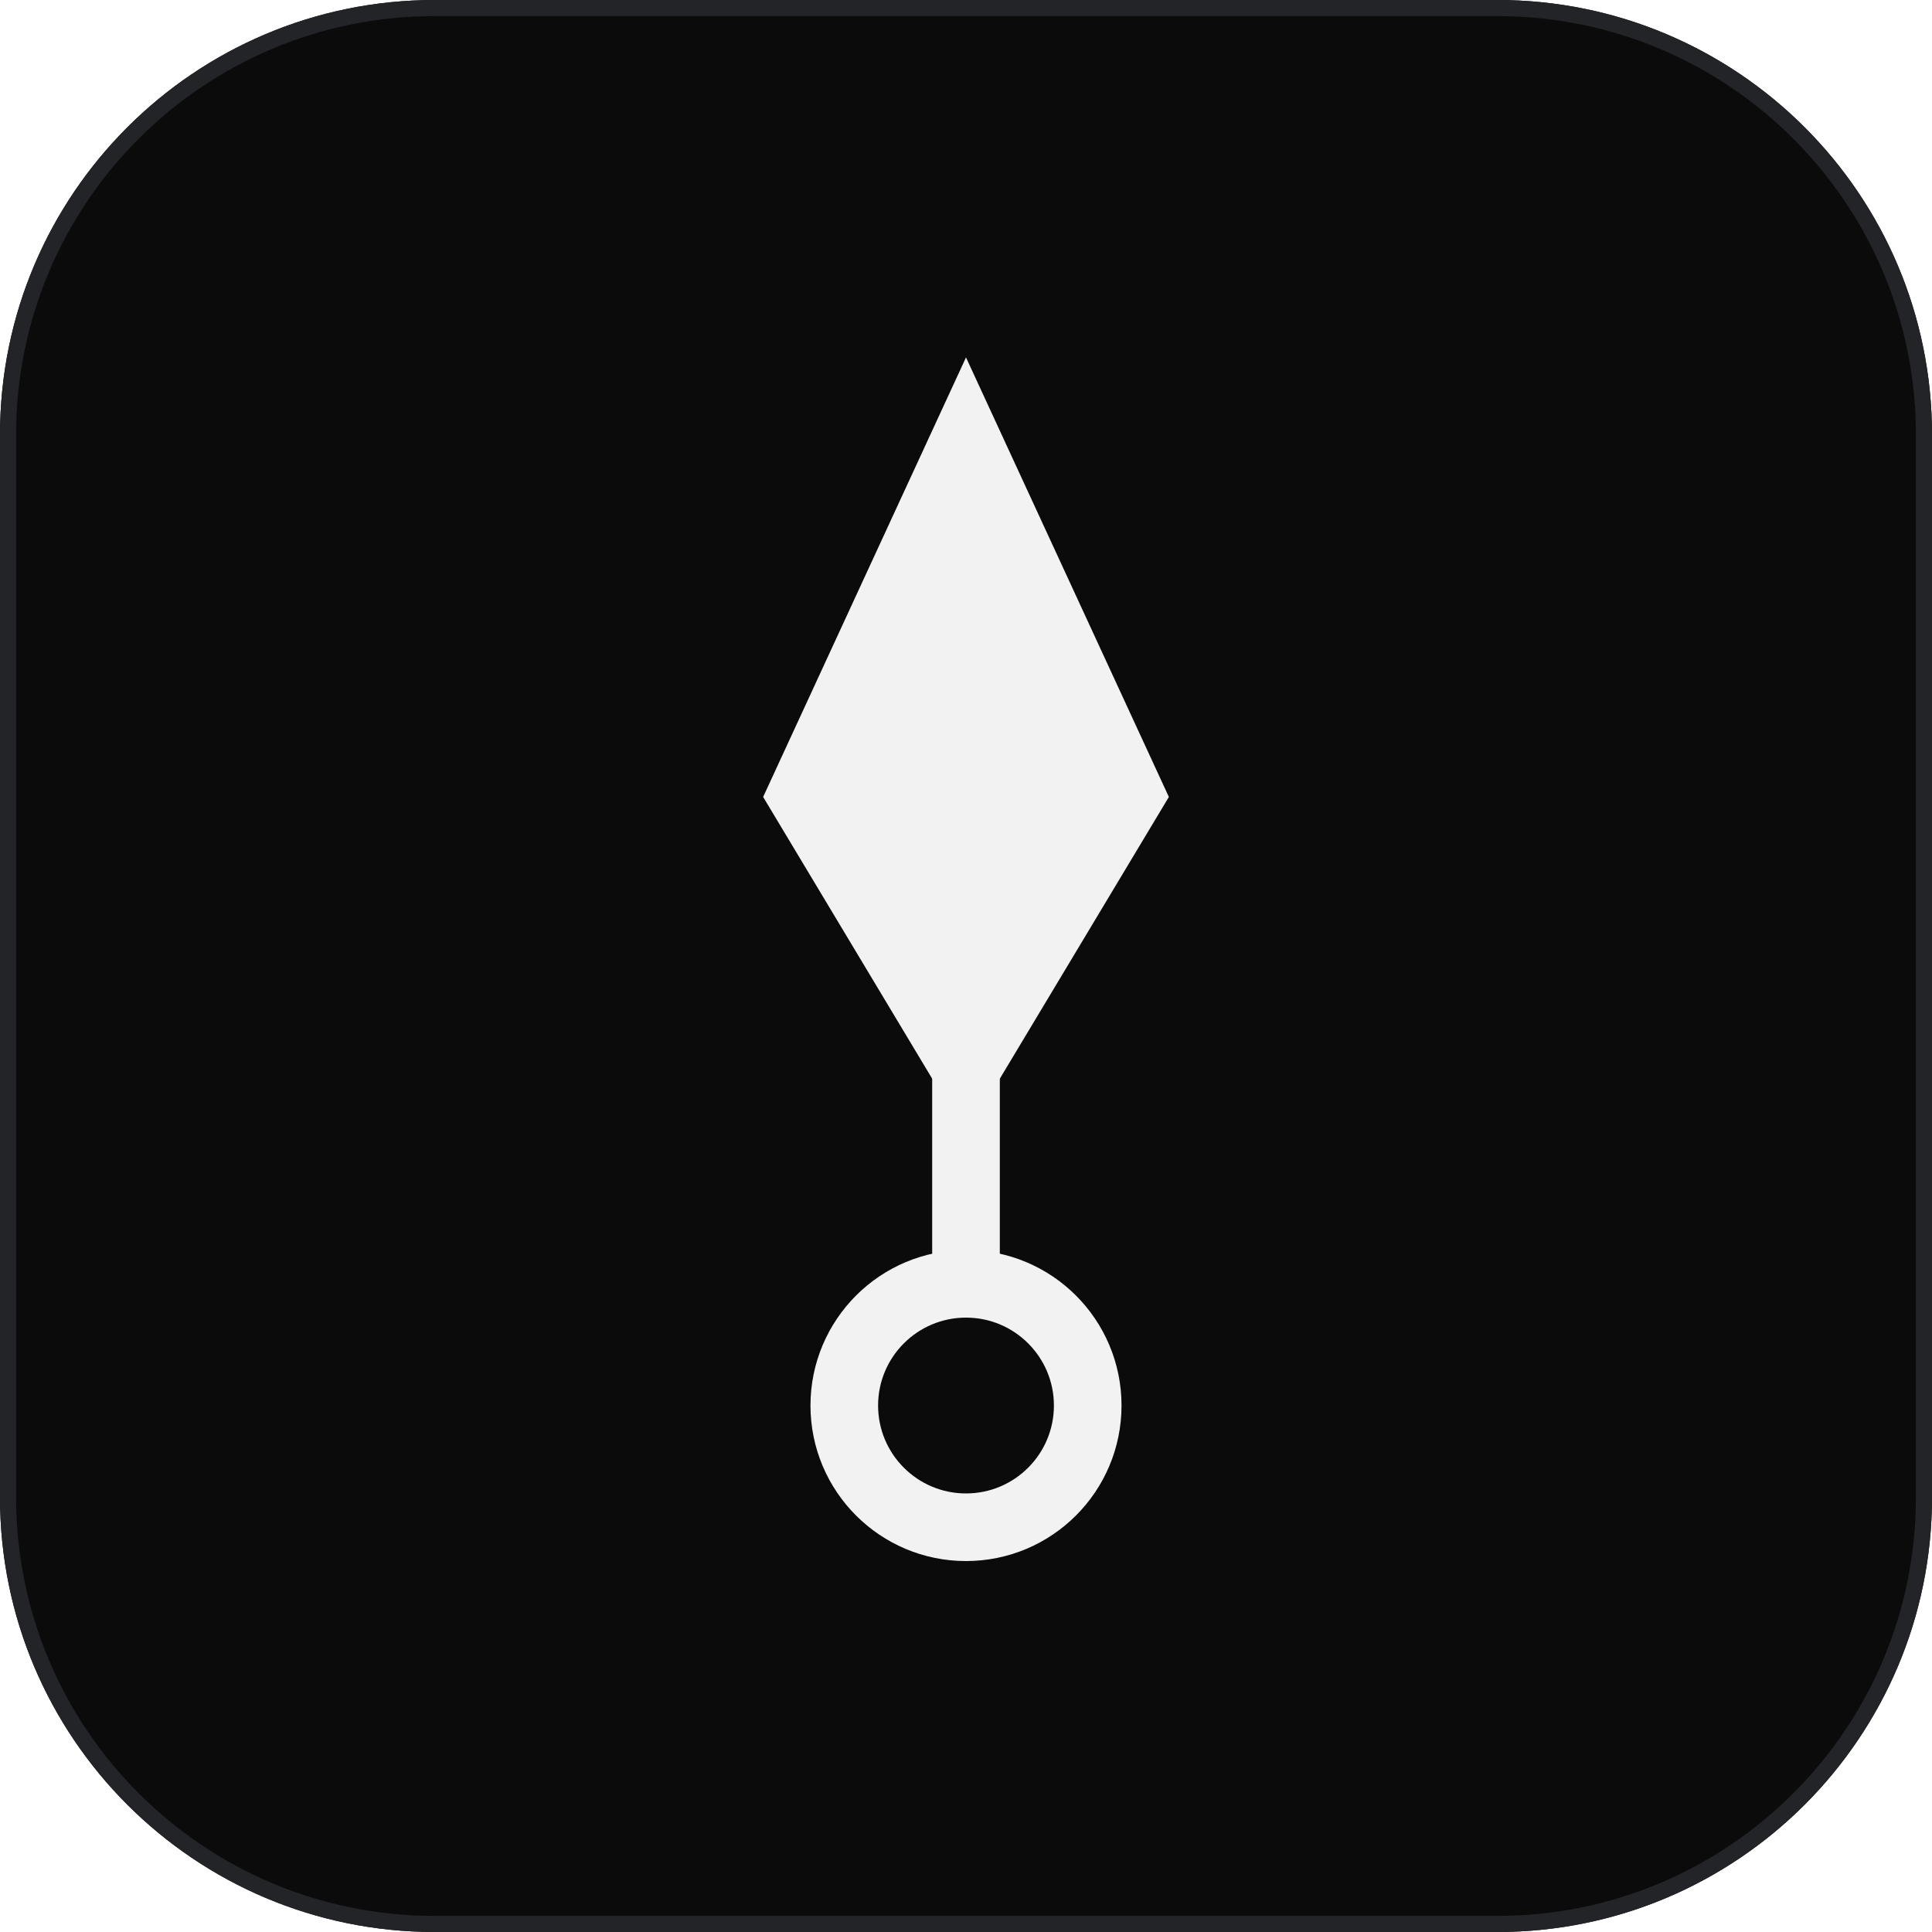
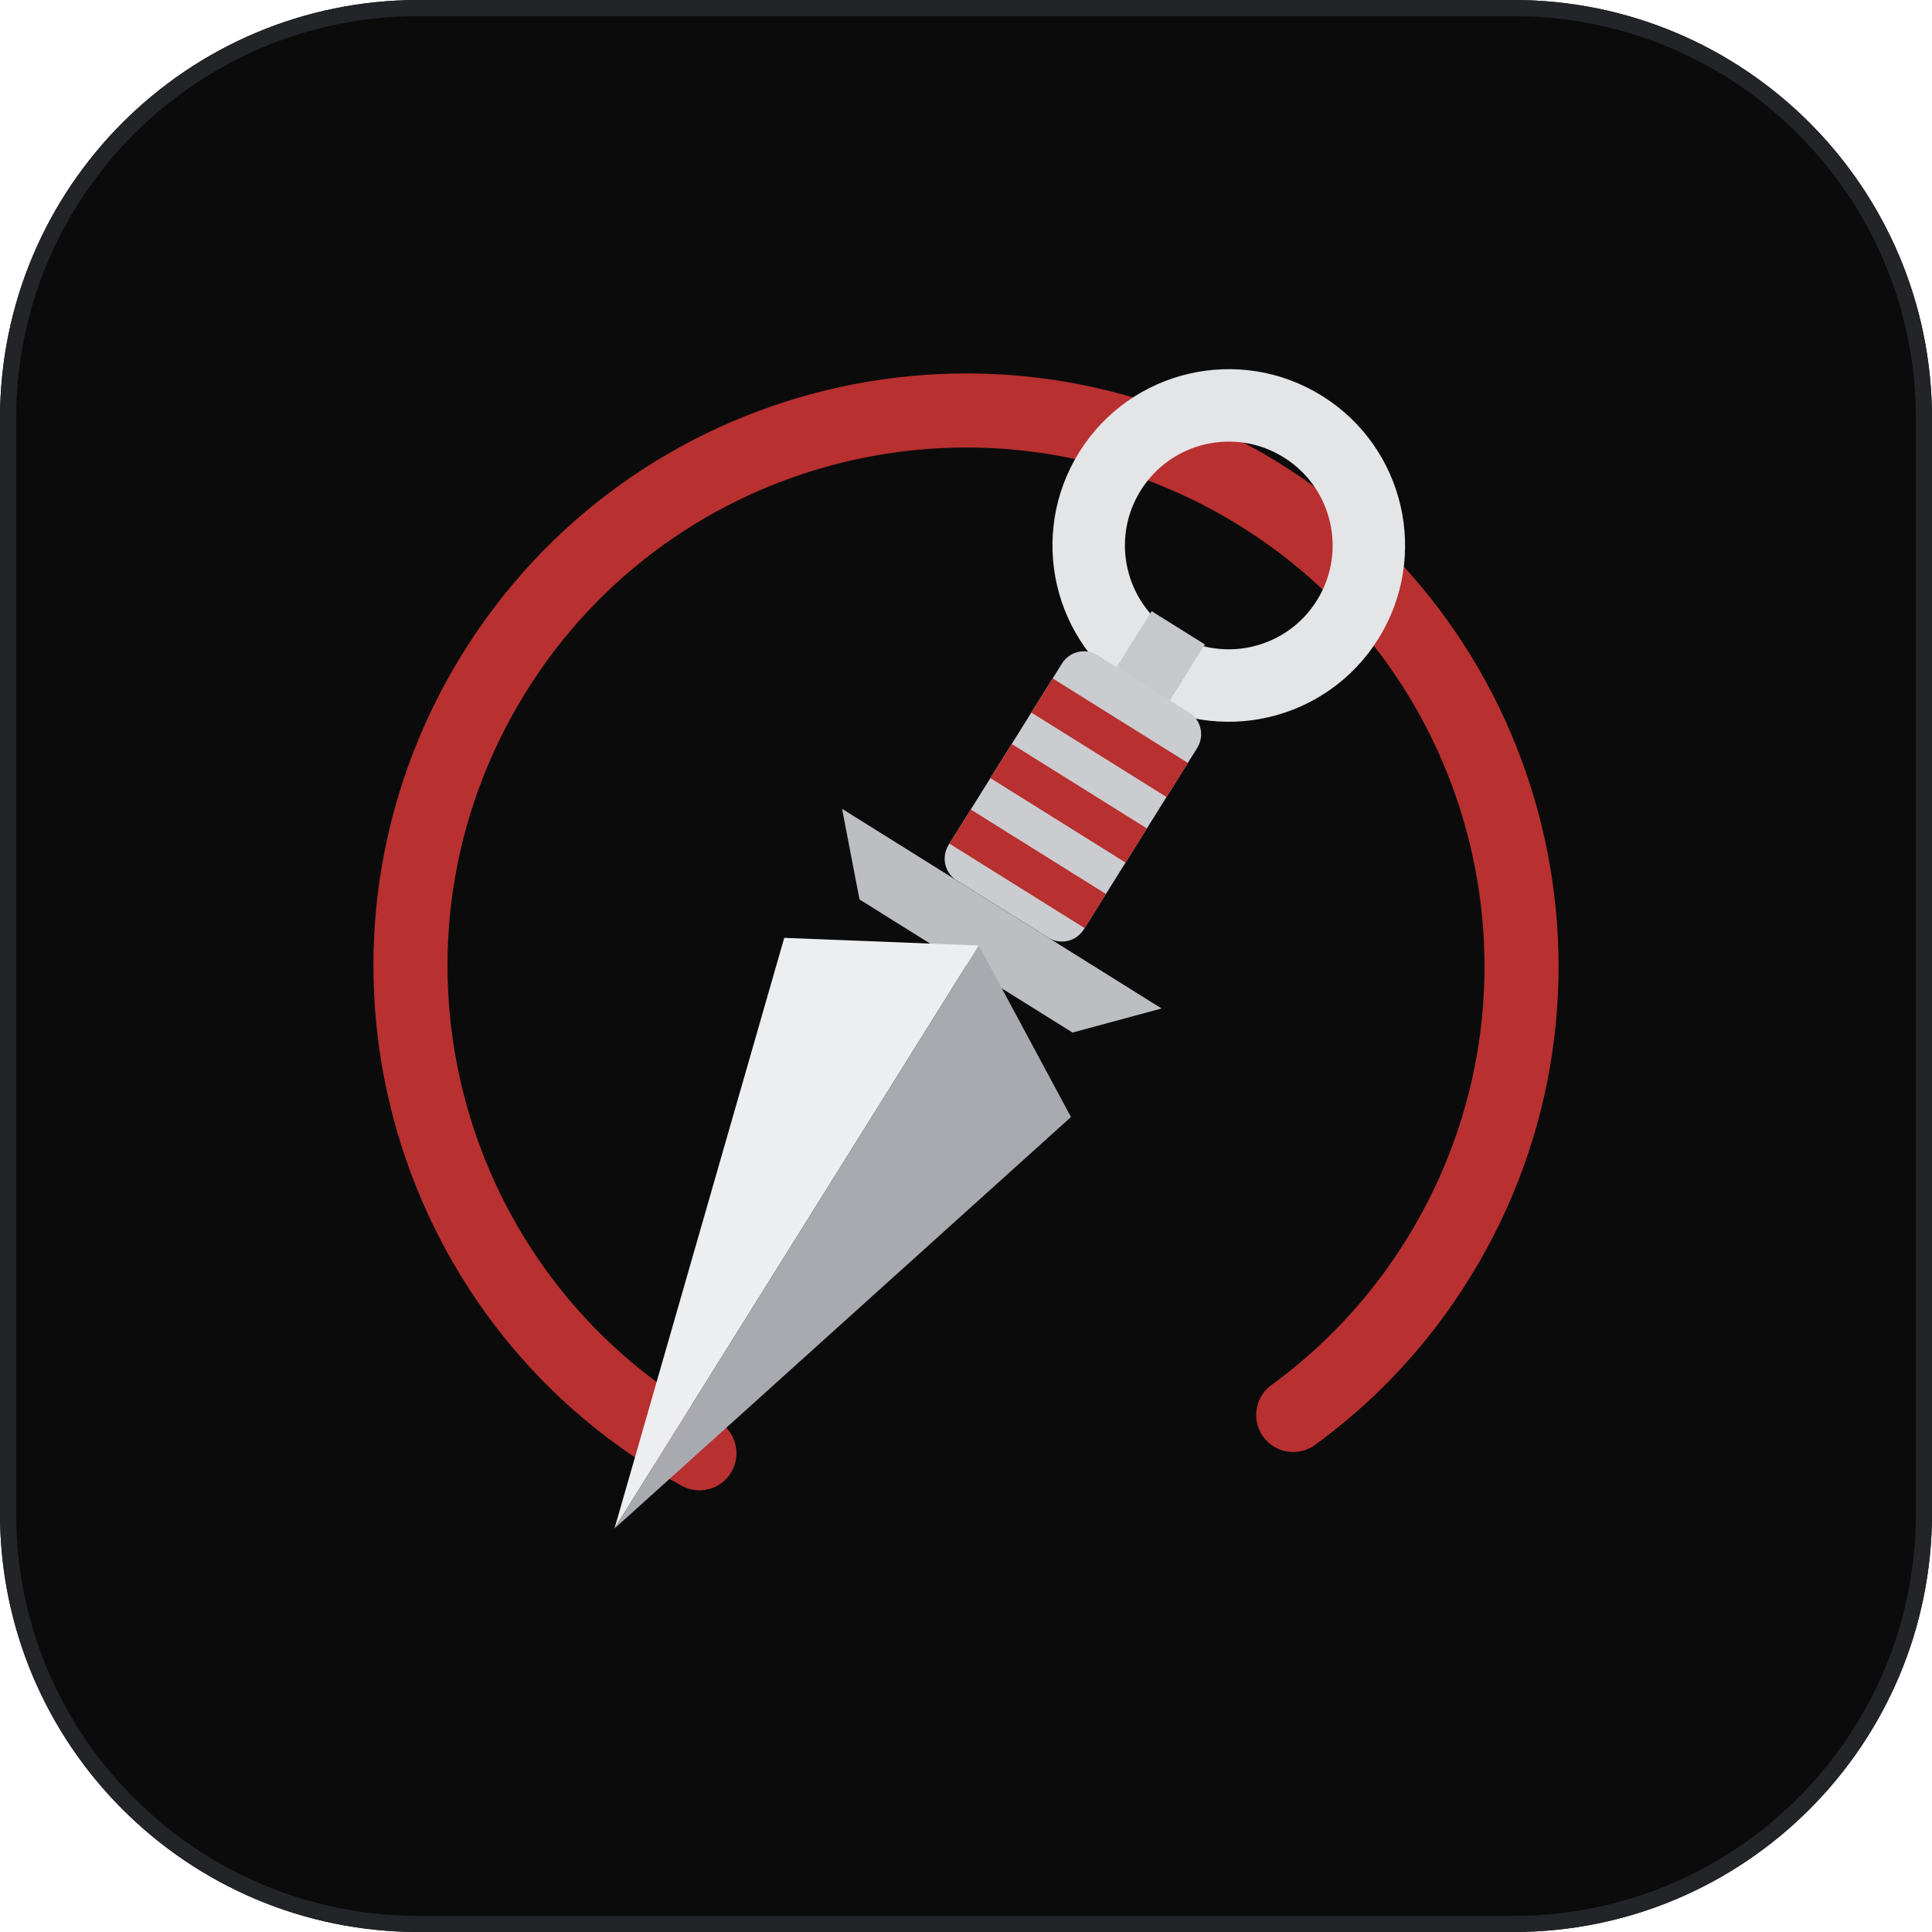
- <svg xmlns="http://www.w3.org/2000/svg" width="120" height="120" viewBox="0 0 120 120">
-   <rect width="120" height="120" rx="27" fill="#0b0b0c" />
-   <rect x="0.5" y="0.5" width="119" height="119" rx="26.5" fill="none" stroke="#232427" />
-   <g transform="translate(34.8,18) scale(2.1)">
-     <path d="M12 2 L18 15 L12 25 L6 15 Z" fill="#f2f2f3" />
-     <rect x="11" y="23" width="2" height="6" fill="#f2f2f3" />
-     <circle cx="12" cy="33" r="3.6" fill="none" stroke="#f2f2f3" stroke-width="2" />
+ <svg xmlns="http://www.w3.org/2000/svg" viewBox="0 0 120 120" width="120" height="120">
+   <rect width="120" height="120" rx="26" fill="#0b0b0c" />
+   <rect x="0.5" y="0.5" width="119" height="119" rx="25.5" fill="none" stroke="#232427" />
+   <g transform="translate(12 12)">
+     <circle cx="48" cy="48" r="34.5" fill="none" stroke="#b8302f" stroke-width="4.6" stroke-linecap="round" stroke-dasharray="177 39" transform="rotate(120 48 48)" />
+     <g transform="rotate(32 48 48)">
+       <circle cx="48" cy="17.2" r="8.7" fill="none" stroke="#e4e5e7" stroke-width="4.5" />
+       <rect x="46.1" y="23.2" width="3.9" height="6" fill="#c7c8cc" />
+       <rect x="43.1" y="27.3" width="9.9" height="16.5" rx="1.6" fill="#cbccd0" />
+       <g fill="#b8302f">
+         <rect x="43.1" y="30" width="9.9" height="2.5" />
+         <rect x="43.1" y="34.8" width="9.9" height="2.5" />
+         <rect x="43.1" y="39.6" width="9.9" height="2.5" />
+       </g>
+       <path d="M36.3 43.8 L59.7 43.8 L55.8 48 L40.2 48 Z" fill="#bdbec2" />
+       <path d="M48 46.5 L37.5 52.5 L48 89.2 Z" fill="#edeef0" />
+       <path d="M48 46.5 L58.5 52.5 L48 89.2 Z" fill="#a9aab0" />
+     </g>
  </g>
</svg>
